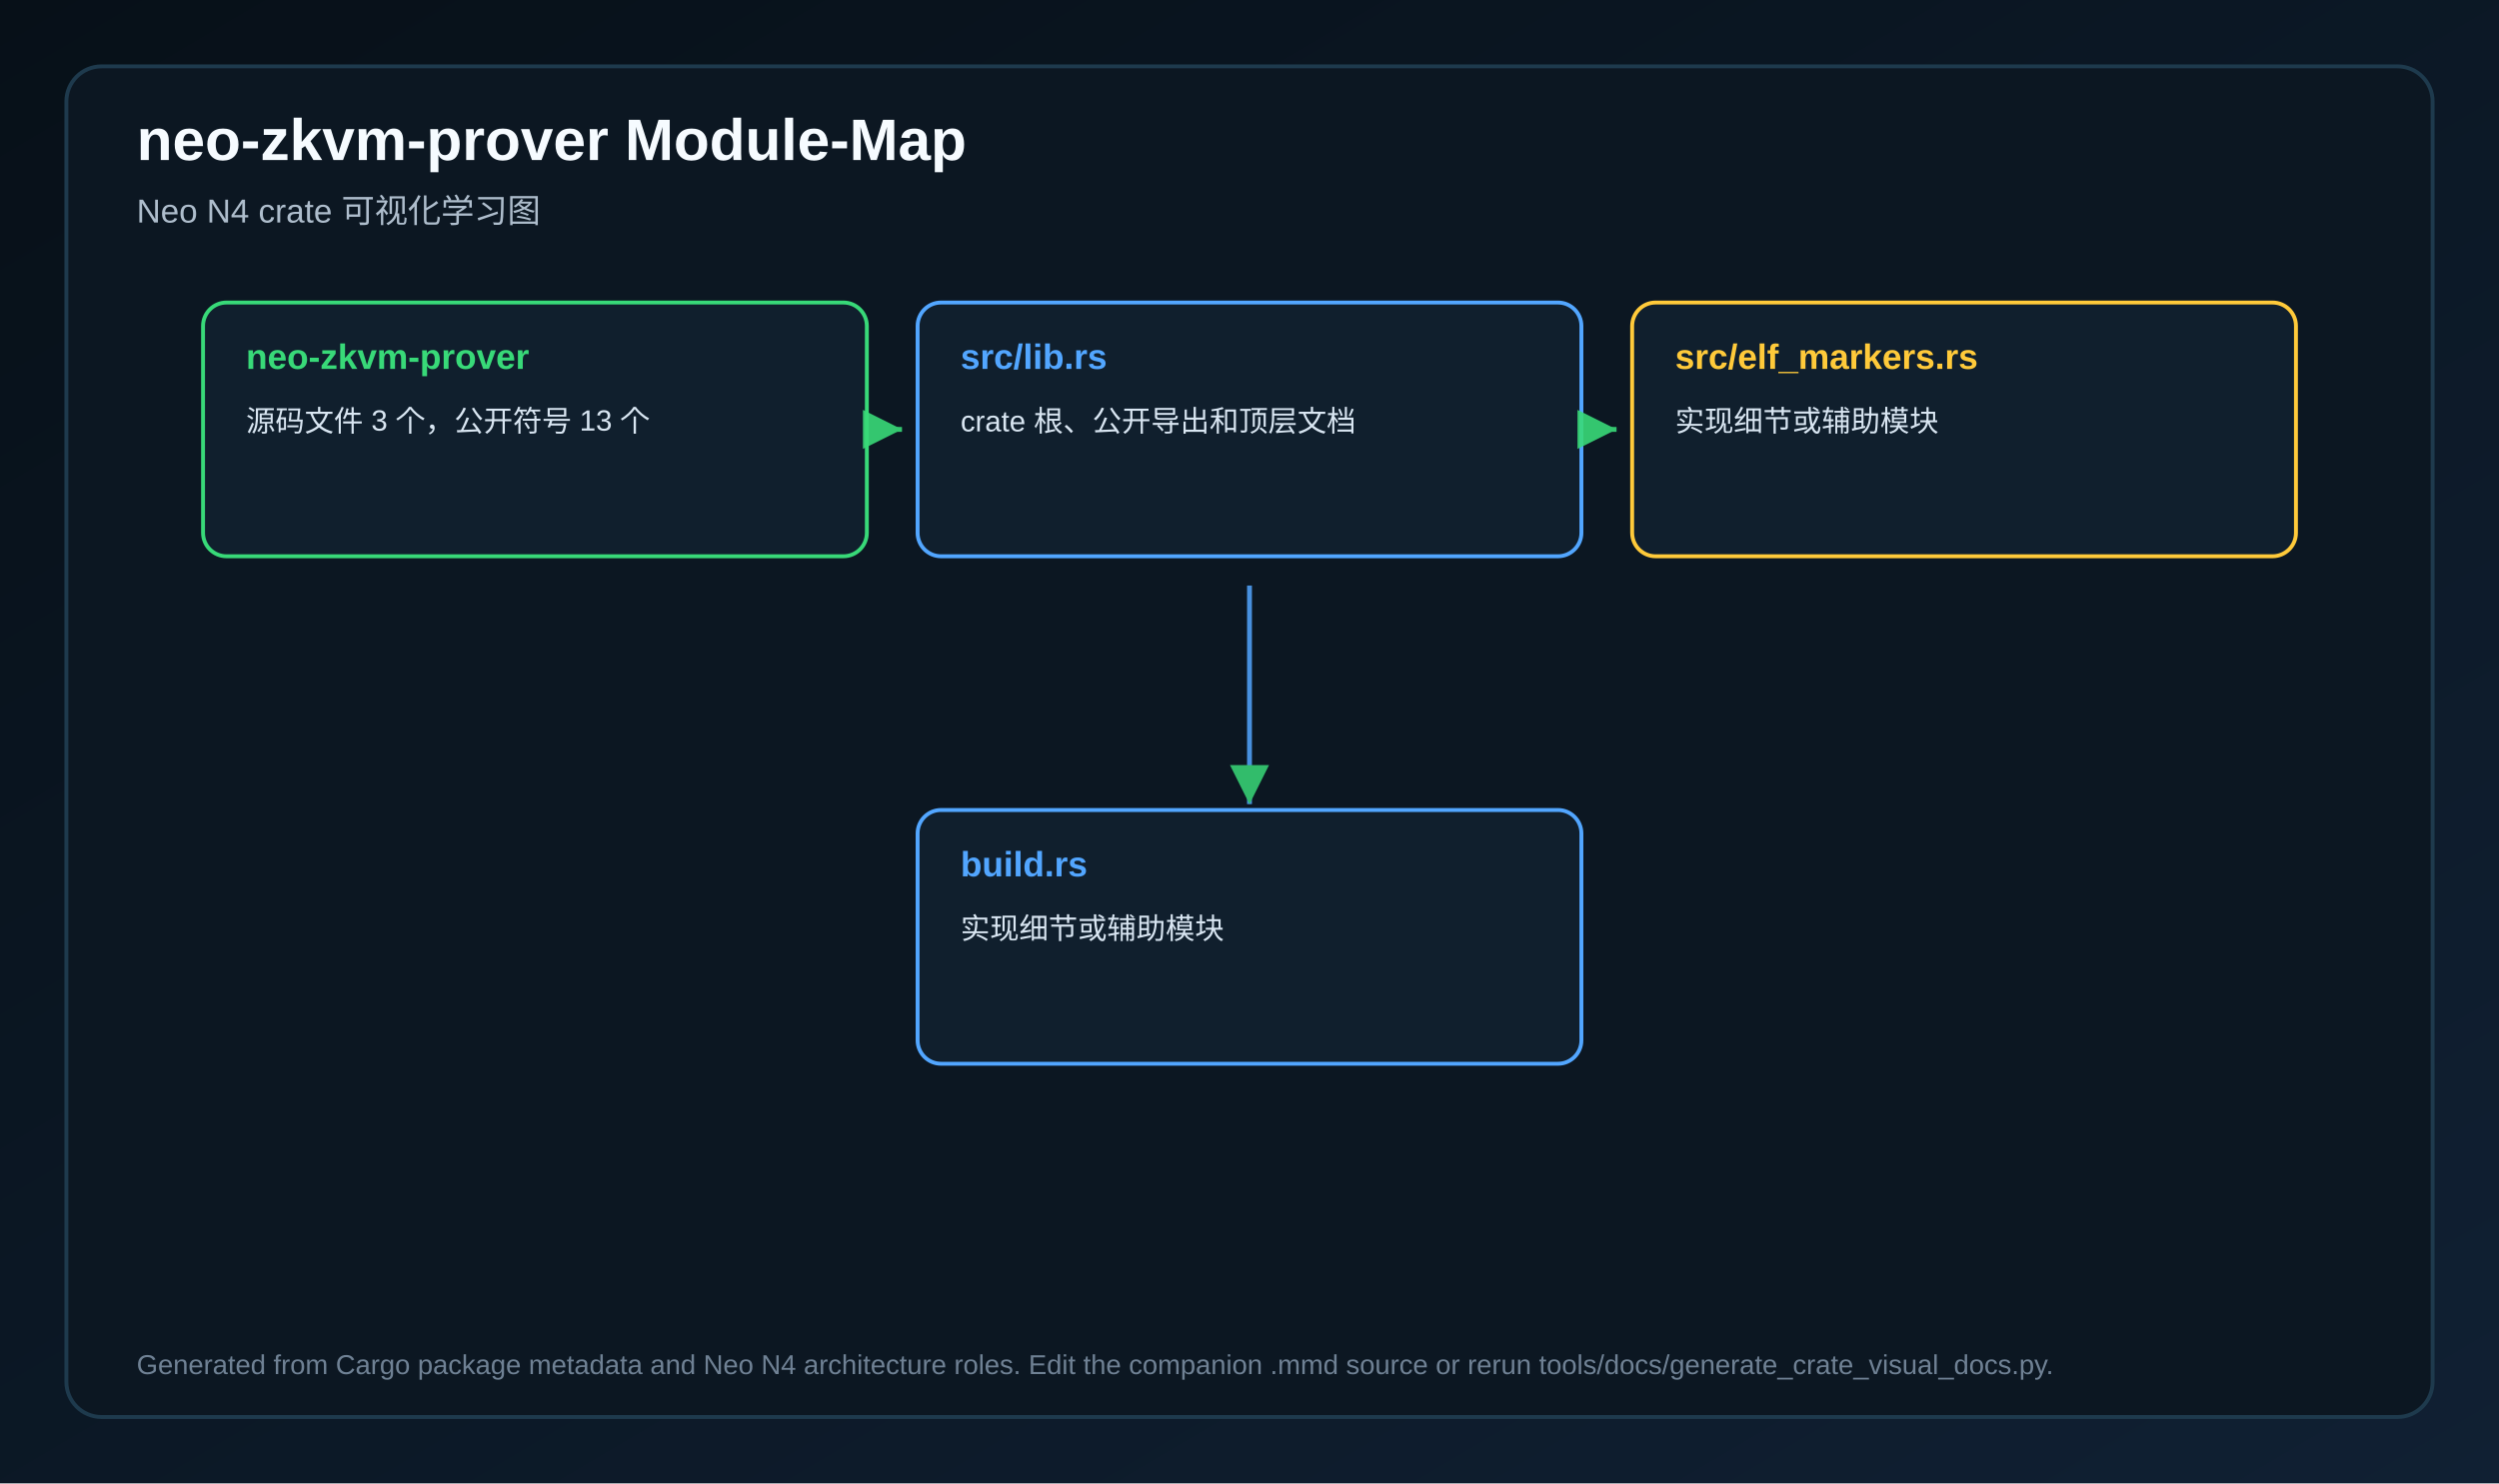
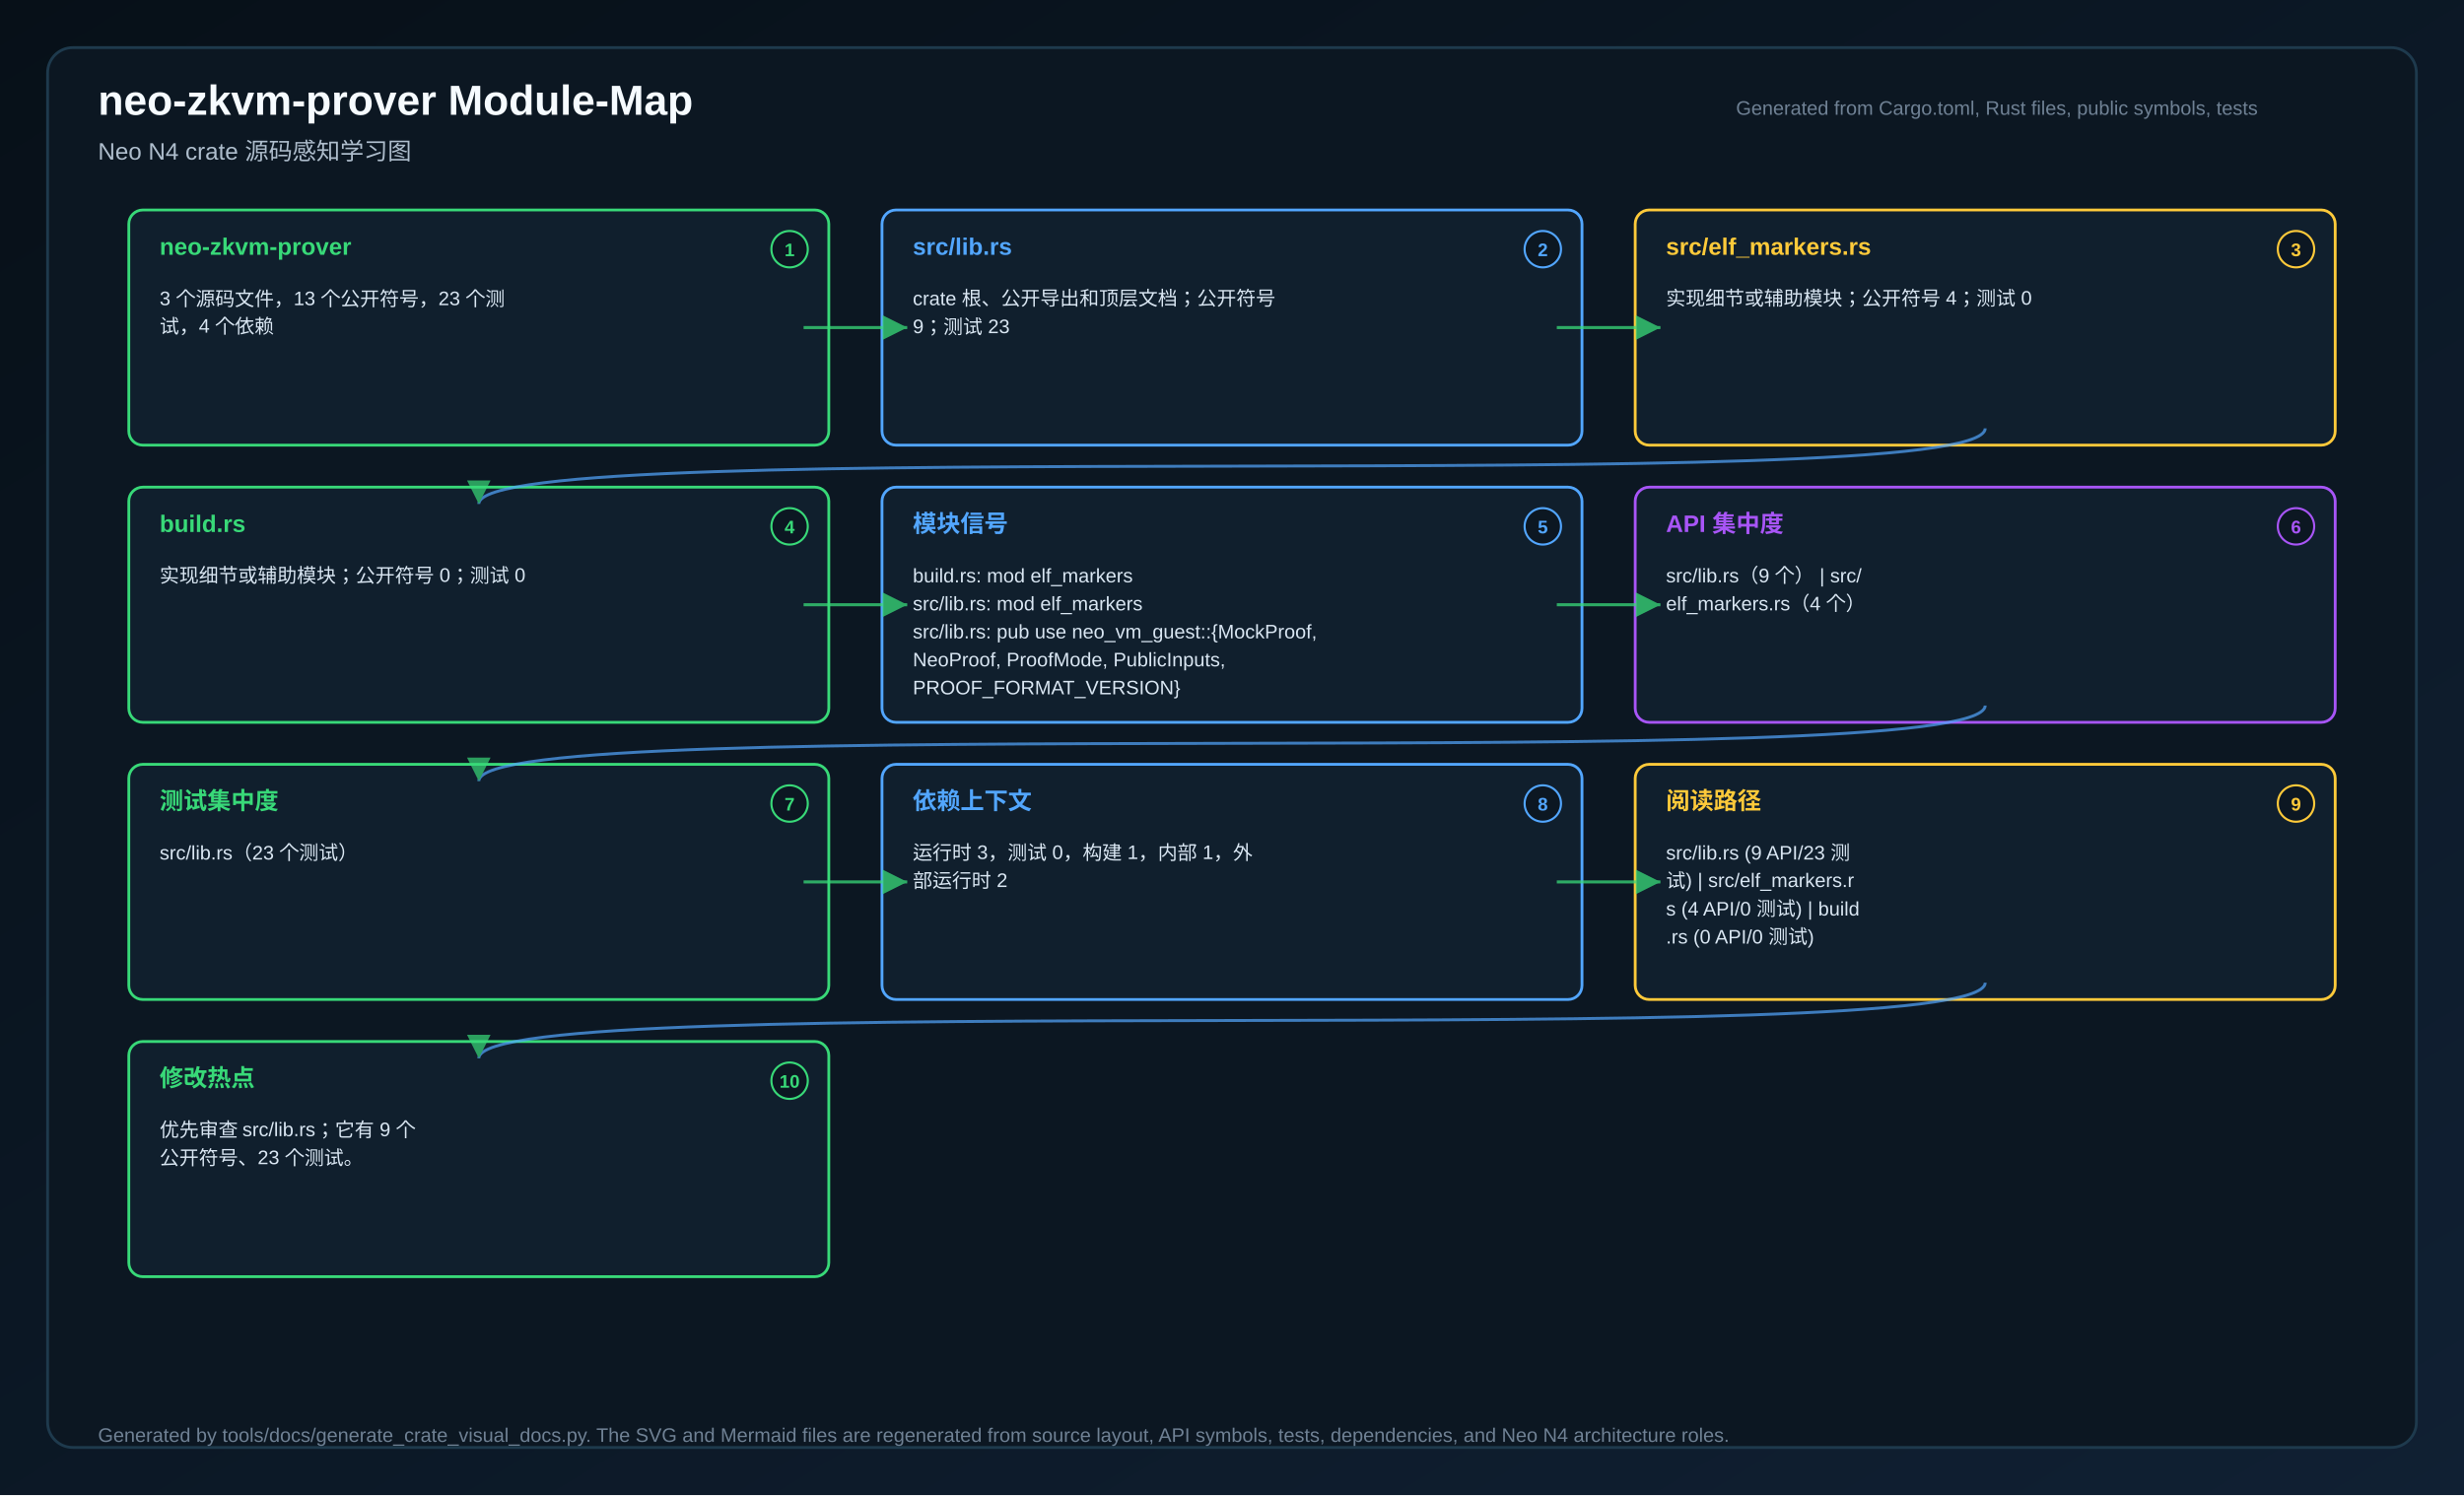
- <svg xmlns="http://www.w3.org/2000/svg" width="1280" height="760" viewBox="0 0 1280 760" role="img" aria-label="neo-zkvm-prover Module-Map">
+ <svg xmlns="http://www.w3.org/2000/svg" width="1760" height="1068" viewBox="0 0 1760 1068" role="img" aria-label="neo-zkvm-prover Module-Map">
  <defs>
    <linearGradient id="bg" x1="0" x2="1" y1="0" y2="1">
      <stop offset="0" stop-color="#071018" />
      <stop offset="1" stop-color="#102033" />
    </linearGradient>
    <marker id="arrow" markerWidth="12" markerHeight="12" refX="10" refY="6" orient="auto">
      <path d="M2,2 L10,6 L2,10 Z" fill="#38d978" />
    </marker>
  </defs>
-   <rect x="0" y="0" width="1280" height="760" fill="url(#bg)" />
-   <rect x="34" y="34" width="1212" height="692" rx="18" fill="#0c1722" stroke="#1e3a4d" stroke-width="2" />
+   <rect x="0" y="0" width="1760" height="1068" fill="url(#bg)" />
+   <rect x="34" y="34" width="1692" height="1000" rx="18" fill="#0c1722" stroke="#1e3a4d" stroke-width="2" />
  <text x="70" y="82" fill="#f6fbff" font-size="30" font-family="Segoe UI, Arial, sans-serif" font-weight="700">neo-zkvm-prover Module-Map</text>
-   <text x="70" y="114" fill="#aebdcc" font-size="17" font-family="Segoe UI, Arial, sans-serif">Neo N4 crate 可视化学习图</text>
-   <rect x="104" y="155" width="340" height="130" rx="12" fill="#101f2d" stroke="#38d978" stroke-width="2" />
-   <text x="126" y="189" fill="#38d978" font-size="18" font-family="Segoe UI, Arial, sans-serif" font-weight="700">neo-zkvm-prover</text>
-   <text x="126" y="221" fill="#d9e6f2" font-size="15" font-family="Segoe UI, Arial, sans-serif">源码文件 3 个，公开符号 13 个</text>
-   <rect x="470" y="155" width="340" height="130" rx="12" fill="#101f2d" stroke="#52a6ff" stroke-width="2" />
-   <text x="492" y="189" fill="#52a6ff" font-size="18" font-family="Segoe UI, Arial, sans-serif" font-weight="700">src/lib.rs</text>
-   <text x="492" y="221" fill="#d9e6f2" font-size="15" font-family="Segoe UI, Arial, sans-serif">crate 根、公开导出和顶层文档</text>
-   <line x1="452" y1="220" x2="462" y2="220" stroke="#38d978" stroke-width="2.5" marker-end="url(#arrow)" opacity="0.9" />
-   <rect x="836" y="155" width="340" height="130" rx="12" fill="#101f2d" stroke="#ffca3a" stroke-width="2" />
-   <text x="858" y="189" fill="#ffca3a" font-size="18" font-family="Segoe UI, Arial, sans-serif" font-weight="700">src/elf_markers.rs</text>
-   <text x="858" y="221" fill="#d9e6f2" font-size="15" font-family="Segoe UI, Arial, sans-serif">实现细节或辅助模块</text>
-   <line x1="818" y1="220" x2="828" y2="220" stroke="#38d978" stroke-width="2.5" marker-end="url(#arrow)" opacity="0.9" />
-   <rect x="470" y="415" width="340" height="130" rx="12" fill="#101f2d" stroke="#52a6ff" stroke-width="2" />
-   <text x="492" y="449" fill="#52a6ff" font-size="18" font-family="Segoe UI, Arial, sans-serif" font-weight="700">build.rs</text>
-   <text x="492" y="481" fill="#d9e6f2" font-size="15" font-family="Segoe UI, Arial, sans-serif">实现细节或辅助模块</text>
-   <path d="M640 300 C640 350 640 370 640 412" stroke="#52a6ff" stroke-width="2.5" fill="none" marker-end="url(#arrow)" opacity="0.85" />
-   <text x="70" y="704" fill="#6f8194" font-size="14" font-family="Segoe UI, Arial, sans-serif">Generated from Cargo package metadata and Neo N4 architecture roles. Edit the companion .mmd source or rerun tools/docs/generate_crate_visual_docs.py.</text>
+   <text x="70" y="114" fill="#aebdcc" font-size="17" font-family="Segoe UI, Arial, sans-serif">Neo N4 crate 源码感知学习图</text>
+   <text x="1240" y="82" fill="#6f8194" font-size="14" font-family="Segoe UI, Arial, sans-serif">Generated from Cargo.toml, Rust files, public symbols, tests</text>
+   <rect x="92" y="150" width="500" height="168" rx="10" fill="#101f2d" stroke="#38d978" stroke-width="2" />
+   <circle cx="564" cy="178" r="13" fill="#0c1722" stroke="#38d978" stroke-width="1.5" />
+   <text x="564" y="183" text-anchor="middle" fill="#38d978" font-size="13" font-family="Segoe UI, Arial, sans-serif" font-weight="700">1</text>
+   <text x="114" y="182" fill="#38d978" font-size="17" font-family="Segoe UI, Arial, sans-serif" font-weight="700">neo-zkvm-prover</text>
+   <text x="114" y="218" fill="#d9e6f2" font-size="14" font-family="Segoe UI, Arial, sans-serif">3 个源码文件，13 个公开符号，23 个测</text>
+   <text x="114" y="238" fill="#d9e6f2" font-size="14" font-family="Segoe UI, Arial, sans-serif">试，4 个依赖</text>
+   <rect x="630" y="150" width="500" height="168" rx="10" fill="#101f2d" stroke="#52a6ff" stroke-width="2" />
+   <circle cx="1102" cy="178" r="13" fill="#0c1722" stroke="#52a6ff" stroke-width="1.5" />
+   <text x="1102" y="183" text-anchor="middle" fill="#52a6ff" font-size="13" font-family="Segoe UI, Arial, sans-serif" font-weight="700">2</text>
+   <text x="652" y="182" fill="#52a6ff" font-size="17" font-family="Segoe UI, Arial, sans-serif" font-weight="700">src/lib.rs</text>
+   <text x="652" y="218" fill="#d9e6f2" font-size="14" font-family="Segoe UI, Arial, sans-serif">crate 根、公开导出和顶层文档；公开符号</text>
+   <text x="652" y="238" fill="#d9e6f2" font-size="14" font-family="Segoe UI, Arial, sans-serif"> 9；测试 23</text>
+   <rect x="1168" y="150" width="500" height="168" rx="10" fill="#101f2d" stroke="#ffca3a" stroke-width="2" />
+   <circle cx="1640" cy="178" r="13" fill="#0c1722" stroke="#ffca3a" stroke-width="1.5" />
+   <text x="1640" y="183" text-anchor="middle" fill="#ffca3a" font-size="13" font-family="Segoe UI, Arial, sans-serif" font-weight="700">3</text>
+   <text x="1190" y="182" fill="#ffca3a" font-size="17" font-family="Segoe UI, Arial, sans-serif" font-weight="700">src/elf_markers.rs</text>
+   <text x="1190" y="218" fill="#d9e6f2" font-size="14" font-family="Segoe UI, Arial, sans-serif">实现细节或辅助模块；公开符号 4；测试 0</text>
+   <rect x="92" y="348" width="500" height="168" rx="10" fill="#101f2d" stroke="#38d978" stroke-width="2" />
+   <circle cx="564" cy="376" r="13" fill="#0c1722" stroke="#38d978" stroke-width="1.5" />
+   <text x="564" y="381" text-anchor="middle" fill="#38d978" font-size="13" font-family="Segoe UI, Arial, sans-serif" font-weight="700">4</text>
+   <text x="114" y="380" fill="#38d978" font-size="17" font-family="Segoe UI, Arial, sans-serif" font-weight="700">build.rs</text>
+   <text x="114" y="416" fill="#d9e6f2" font-size="14" font-family="Segoe UI, Arial, sans-serif">实现细节或辅助模块；公开符号 0；测试 0</text>
+   <rect x="630" y="348" width="500" height="168" rx="10" fill="#101f2d" stroke="#52a6ff" stroke-width="2" />
+   <circle cx="1102" cy="376" r="13" fill="#0c1722" stroke="#52a6ff" stroke-width="1.5" />
+   <text x="1102" y="381" text-anchor="middle" fill="#52a6ff" font-size="13" font-family="Segoe UI, Arial, sans-serif" font-weight="700">5</text>
+   <text x="652" y="380" fill="#52a6ff" font-size="17" font-family="Segoe UI, Arial, sans-serif" font-weight="700">模块信号</text>
+   <text x="652" y="416" fill="#d9e6f2" font-size="14" font-family="Segoe UI, Arial, sans-serif">build.rs: mod elf_markers</text>
+   <text x="652" y="436" fill="#d9e6f2" font-size="14" font-family="Segoe UI, Arial, sans-serif">src/lib.rs: mod elf_markers</text>
+   <text x="652" y="456" fill="#d9e6f2" font-size="14" font-family="Segoe UI, Arial, sans-serif">src/lib.rs: pub use neo_vm_guest::{MockProof,</text>
+   <text x="652" y="476" fill="#d9e6f2" font-size="14" font-family="Segoe UI, Arial, sans-serif">NeoProof, ProofMode, PublicInputs,</text>
+   <text x="652" y="496" fill="#d9e6f2" font-size="14" font-family="Segoe UI, Arial, sans-serif">PROOF_FORMAT_VERSION}</text>
+   <rect x="1168" y="348" width="500" height="168" rx="10" fill="#101f2d" stroke="#a855f7" stroke-width="2" />
+   <circle cx="1640" cy="376" r="13" fill="#0c1722" stroke="#a855f7" stroke-width="1.5" />
+   <text x="1640" y="381" text-anchor="middle" fill="#a855f7" font-size="13" font-family="Segoe UI, Arial, sans-serif" font-weight="700">6</text>
+   <text x="1190" y="380" fill="#a855f7" font-size="17" font-family="Segoe UI, Arial, sans-serif" font-weight="700">API 集中度</text>
+   <text x="1190" y="416" fill="#d9e6f2" font-size="14" font-family="Segoe UI, Arial, sans-serif">src/lib.rs（9 个） | src/</text>
+   <text x="1190" y="436" fill="#d9e6f2" font-size="14" font-family="Segoe UI, Arial, sans-serif">elf_markers.rs（4 个）</text>
+   <rect x="92" y="546" width="500" height="168" rx="10" fill="#101f2d" stroke="#38d978" stroke-width="2" />
+   <circle cx="564" cy="574" r="13" fill="#0c1722" stroke="#38d978" stroke-width="1.5" />
+   <text x="564" y="579" text-anchor="middle" fill="#38d978" font-size="13" font-family="Segoe UI, Arial, sans-serif" font-weight="700">7</text>
+   <text x="114" y="578" fill="#38d978" font-size="17" font-family="Segoe UI, Arial, sans-serif" font-weight="700">测试集中度</text>
+   <text x="114" y="614" fill="#d9e6f2" font-size="14" font-family="Segoe UI, Arial, sans-serif">src/lib.rs（23 个测试）</text>
+   <rect x="630" y="546" width="500" height="168" rx="10" fill="#101f2d" stroke="#52a6ff" stroke-width="2" />
+   <circle cx="1102" cy="574" r="13" fill="#0c1722" stroke="#52a6ff" stroke-width="1.5" />
+   <text x="1102" y="579" text-anchor="middle" fill="#52a6ff" font-size="13" font-family="Segoe UI, Arial, sans-serif" font-weight="700">8</text>
+   <text x="652" y="578" fill="#52a6ff" font-size="17" font-family="Segoe UI, Arial, sans-serif" font-weight="700">依赖上下文</text>
+   <text x="652" y="614" fill="#d9e6f2" font-size="14" font-family="Segoe UI, Arial, sans-serif">运行时 3，测试 0，构建 1，内部 1，外</text>
+   <text x="652" y="634" fill="#d9e6f2" font-size="14" font-family="Segoe UI, Arial, sans-serif">部运行时 2</text>
+   <rect x="1168" y="546" width="500" height="168" rx="10" fill="#101f2d" stroke="#ffca3a" stroke-width="2" />
+   <circle cx="1640" cy="574" r="13" fill="#0c1722" stroke="#ffca3a" stroke-width="1.5" />
+   <text x="1640" y="579" text-anchor="middle" fill="#ffca3a" font-size="13" font-family="Segoe UI, Arial, sans-serif" font-weight="700">9</text>
+   <text x="1190" y="578" fill="#ffca3a" font-size="17" font-family="Segoe UI, Arial, sans-serif" font-weight="700">阅读路径</text>
+   <text x="1190" y="614" fill="#d9e6f2" font-size="14" font-family="Segoe UI, Arial, sans-serif">src/lib.rs (9 API/23 测</text>
+   <text x="1190" y="634" fill="#d9e6f2" font-size="14" font-family="Segoe UI, Arial, sans-serif">试) | src/elf_markers.r</text>
+   <text x="1190" y="654" fill="#d9e6f2" font-size="14" font-family="Segoe UI, Arial, sans-serif">s (4 API/0 测试) | build</text>
+   <text x="1190" y="674" fill="#d9e6f2" font-size="14" font-family="Segoe UI, Arial, sans-serif">.rs (0 API/0 测试)</text>
+   <rect x="92" y="744" width="500" height="168" rx="10" fill="#101f2d" stroke="#38d978" stroke-width="2" />
+   <circle cx="564" cy="772" r="13" fill="#0c1722" stroke="#38d978" stroke-width="1.5" />
+   <text x="564" y="777" text-anchor="middle" fill="#38d978" font-size="13" font-family="Segoe UI, Arial, sans-serif" font-weight="700">10</text>
+   <text x="114" y="776" fill="#38d978" font-size="17" font-family="Segoe UI, Arial, sans-serif" font-weight="700">修改热点</text>
+   <text x="114" y="812" fill="#d9e6f2" font-size="14" font-family="Segoe UI, Arial, sans-serif">优先审查 src/lib.rs；它有 9 个</text>
+   <text x="114" y="832" fill="#d9e6f2" font-size="14" font-family="Segoe UI, Arial, sans-serif">公开符号、23 个测试。</text>
+   <line x1="574" y1="234" x2="648" y2="234" stroke="#38d978" stroke-width="2.2" marker-end="url(#arrow)" opacity="0.75" />
+   <line x1="1112" y1="234" x2="1186" y2="234" stroke="#38d978" stroke-width="2.2" marker-end="url(#arrow)" opacity="0.75" />
+   <line x1="574" y1="432" x2="648" y2="432" stroke="#38d978" stroke-width="2.2" marker-end="url(#arrow)" opacity="0.75" />
+   <line x1="1112" y1="432" x2="1186" y2="432" stroke="#38d978" stroke-width="2.2" marker-end="url(#arrow)" opacity="0.75" />
+   <line x1="574" y1="630" x2="648" y2="630" stroke="#38d978" stroke-width="2.2" marker-end="url(#arrow)" opacity="0.75" />
+   <line x1="1112" y1="630" x2="1186" y2="630" stroke="#38d978" stroke-width="2.2" marker-end="url(#arrow)" opacity="0.75" />
+   <path d="M1418 306 C1418 358, 342 308, 342 360" stroke="#52a6ff" stroke-width="2.1" fill="none" marker-end="url(#arrow)" opacity="0.7" />
+   <path d="M1418 504 C1418 556, 342 506, 342 558" stroke="#52a6ff" stroke-width="2.1" fill="none" marker-end="url(#arrow)" opacity="0.7" />
+   <path d="M1418 702 C1418 754, 342 704, 342 756" stroke="#52a6ff" stroke-width="2.1" fill="none" marker-end="url(#arrow)" opacity="0.7" />
+   <text x="70" y="1030" fill="#6f8194" font-size="14" font-family="Segoe UI, Arial, sans-serif">Generated by tools/docs/generate_crate_visual_docs.py. The SVG and Mermaid files are regenerated from source layout, API symbols, tests, dependencies, and Neo N4 architecture roles.</text>
</svg>
